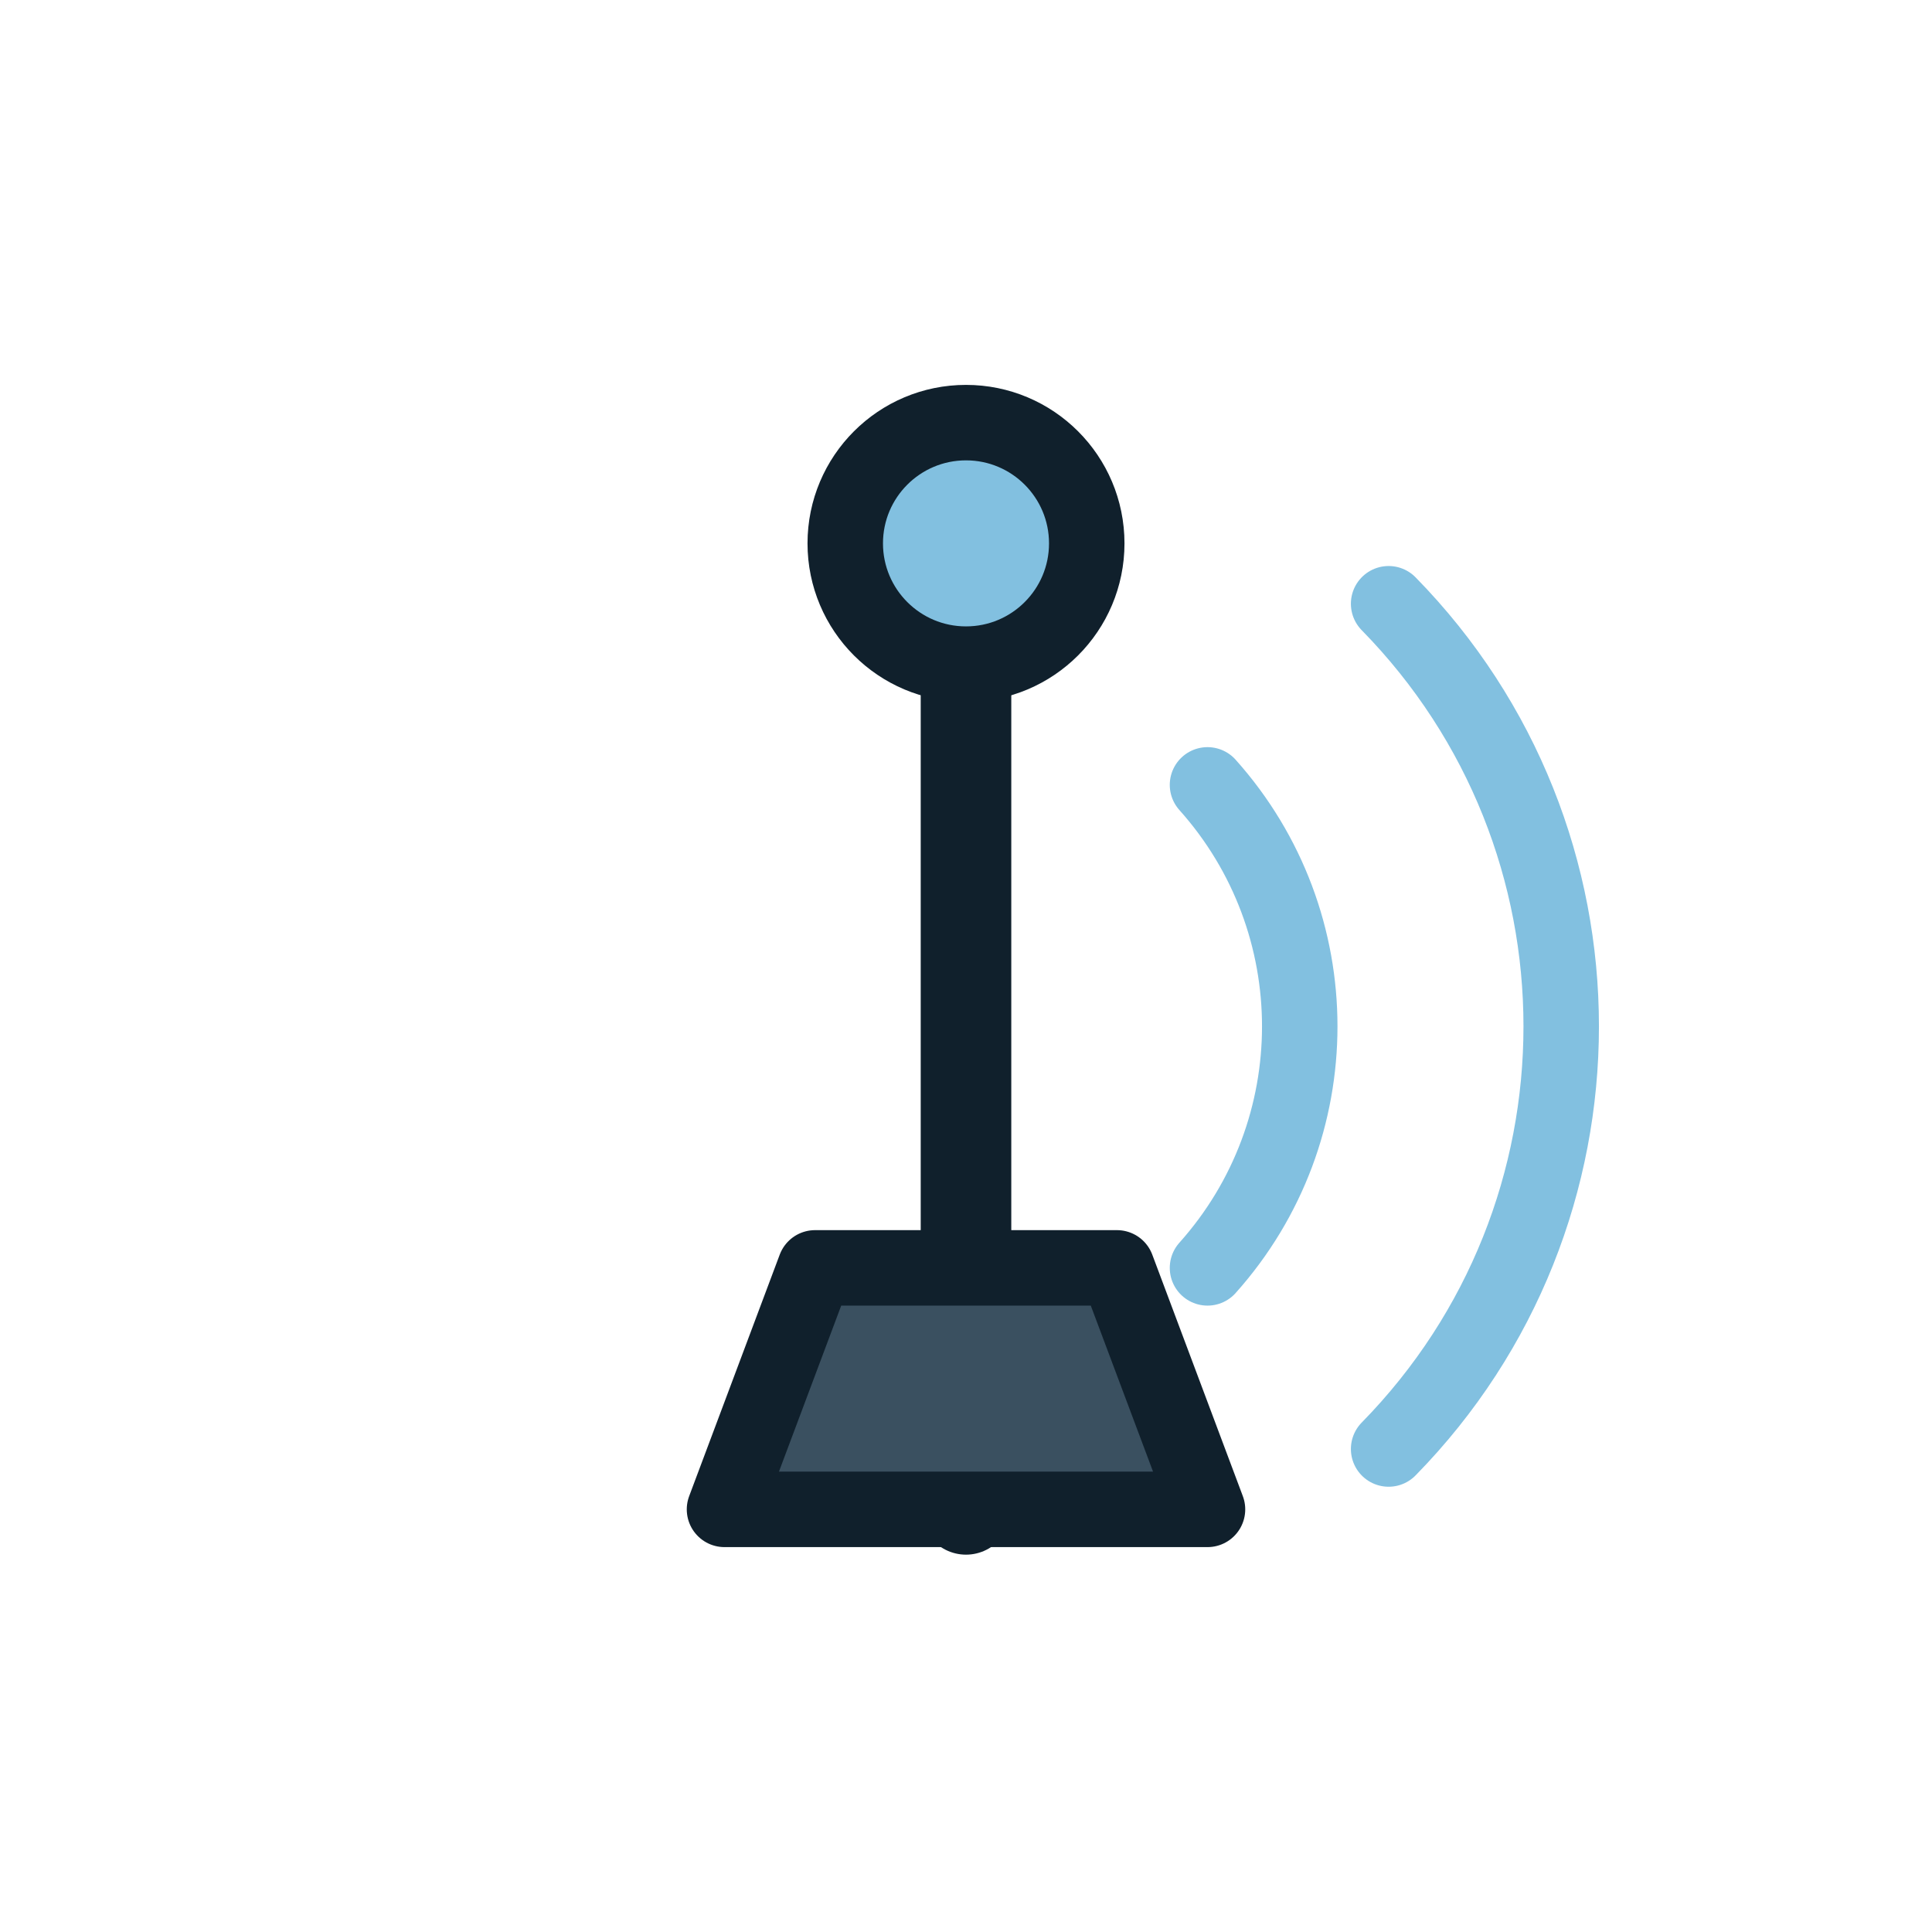
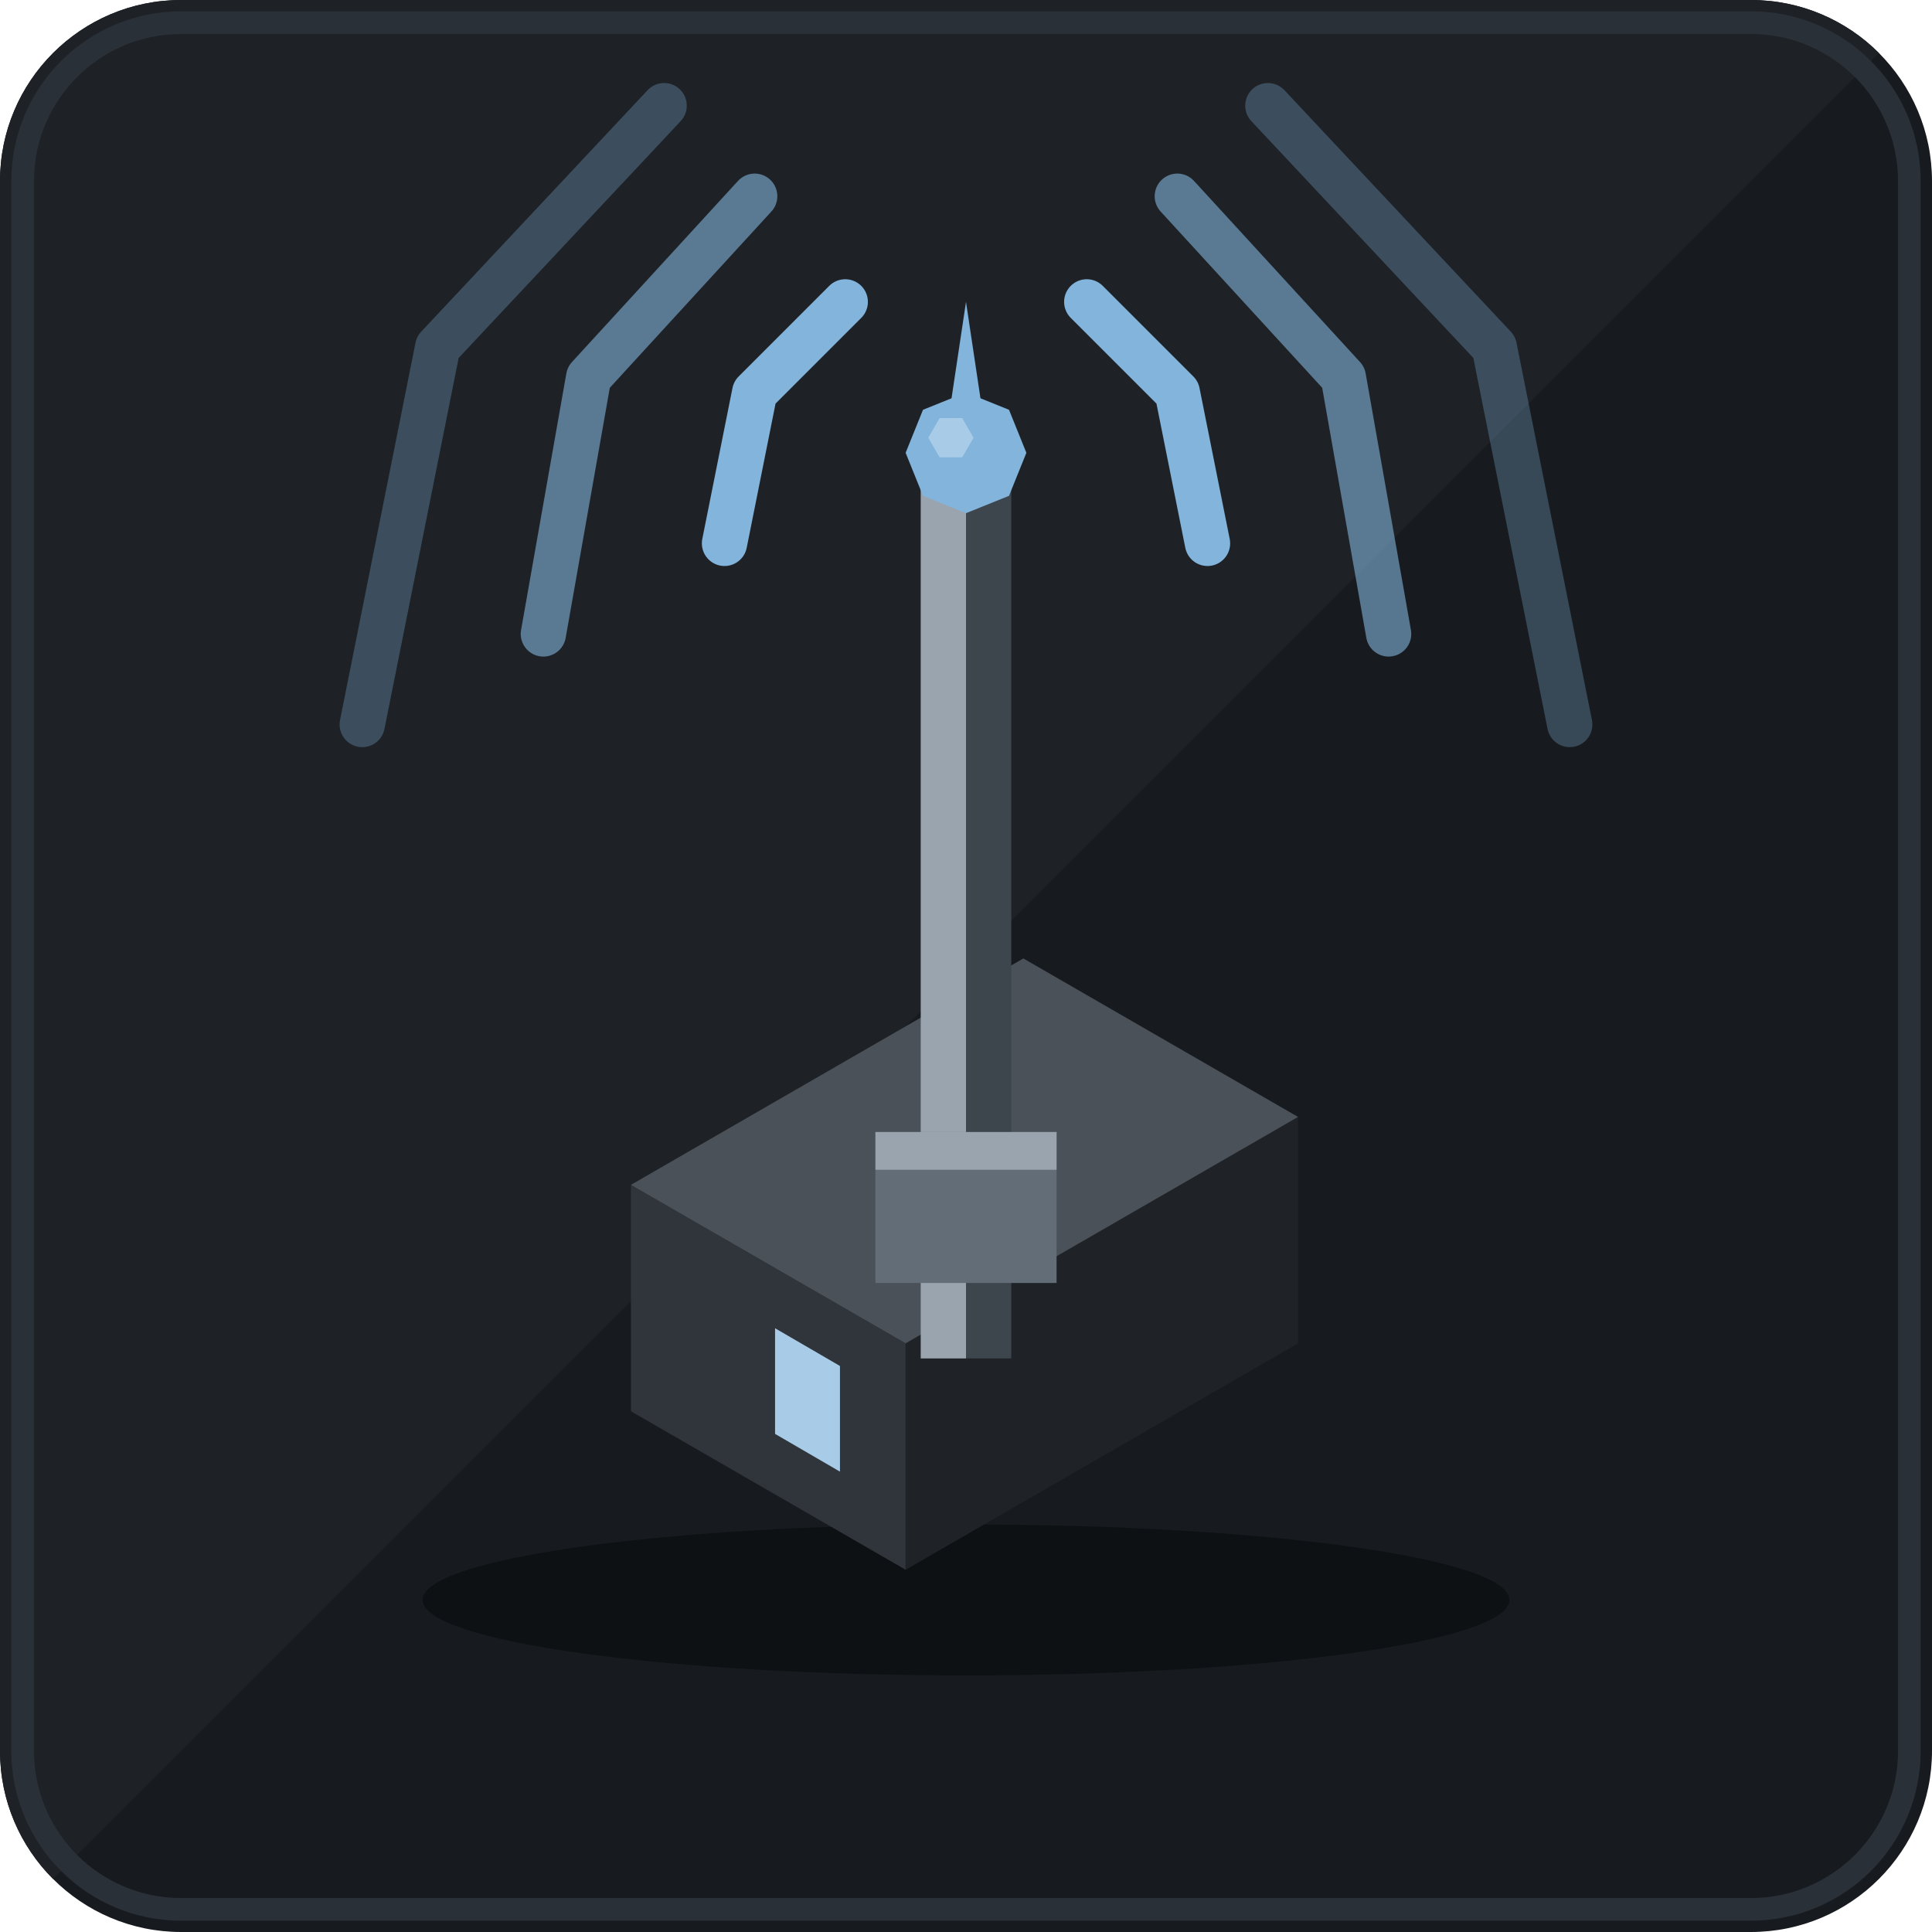
- <svg xmlns="http://www.w3.org/2000/svg" viewBox="0 0 64 64">
-   <line x1="32" y1="50" x2="32" y2="20" stroke="#10202c" stroke-width="3" stroke-linecap="round" />
-   <circle cx="32" cy="18" r="4" fill="#82c0e0" stroke="#10202c" stroke-width="2.5" />
-   <path d="M40 26 a12 12 0 0 1 0 16 M46 20 a20 20 0 0 1 0 28" fill="none" stroke="#82c0e0" stroke-width="2.5" stroke-linecap="round" />
-   <path d="M24 50 h16 l-3-8 h-10 z" fill="#3a5060" stroke="#10202c" stroke-width="2.5" stroke-linejoin="round" />
+ <svg xmlns="http://www.w3.org/2000/svg" viewBox="0 0 256 256">
+   <clipPath id="plateClip">
+     <rect x="0" y="0" width="256" height="256" rx="24" />
+   </clipPath>
+   <g clip-path="url(#plateClip)">
+     <rect x="0" y="0" width="256" height="256" fill="#171a1e" />
+     <polygon points="0,0 256,0 0,256" fill="#1e2227" />
+   </g>
+   <rect x="3" y="3" width="250" height="250" rx="21" fill="none" stroke="#2a3038" stroke-width="3" />
+   <ellipse cx="128" cy="212" rx="72" ry="10" fill="#07090b" opacity="0.55" />
+   <polygon points="120,208 83.6,187 83.6,157 120,178" fill="#30353b" />
+   <polygon points="120,208 172,178 172,148 120,178" fill="#1f2327" />
+   <polygon points="120,178 172,148 135.6,127 83.6,157" fill="#4b5159" />
+   <rect x="122" y="60" width="6" height="120" fill="#9aa4ae" />
+   <rect x="128" y="60" width="6" height="120" fill="#3d454d" />
+   <rect x="116" y="150" width="24" height="20" fill="#636d77" />
+   <rect x="116" y="150" width="24" height="5" fill="#9aa4ae" />
+   <polygon points="125,60 131,60 128,40" fill="#82b4dc" />
+   <polygon points="136,60 133.7,65.7 128,68 122.3,65.7 120,60 122.3,54.3 128,52 133.7,54.3" fill="#82b4dc" />
+   <polygon points="129,58 127.5,60.6 124.5,60.6 123,58 124.5,55.4 127.5,55.4" fill="#a8cbe7" />
+   <polyline points="96,72 100,52 112,40" fill="none" stroke="#82b4dc" stroke-width="6" stroke-linecap="round" stroke-linejoin="round" />
+   <polyline points="160,72 156,52 144,40" fill="none" stroke="#82b4dc" stroke-width="6" stroke-linecap="round" stroke-linejoin="round" />
+   <polyline points="72,84 78,50 100,26" fill="none" stroke="#82b4dc" stroke-width="6" stroke-linecap="round" stroke-linejoin="round" opacity="0.6" />
+   <polyline points="184,84 178,50 156,26" fill="none" stroke="#82b4dc" stroke-width="6" stroke-linecap="round" stroke-linejoin="round" opacity="0.6" />
+   <polyline points="48,96 58,46 88,14" fill="none" stroke="#82b4dc" stroke-width="6" stroke-linecap="round" stroke-linejoin="round" opacity="0.3" />
+   <polyline points="208,96 198,46 168,14" fill="none" stroke="#82b4dc" stroke-width="6" stroke-linecap="round" stroke-linejoin="round" opacity="0.3" />
+   <polygon points="111.3,195 102.7,190 102.7,176 111.3,181" fill="#a8cbe7" />
</svg>
